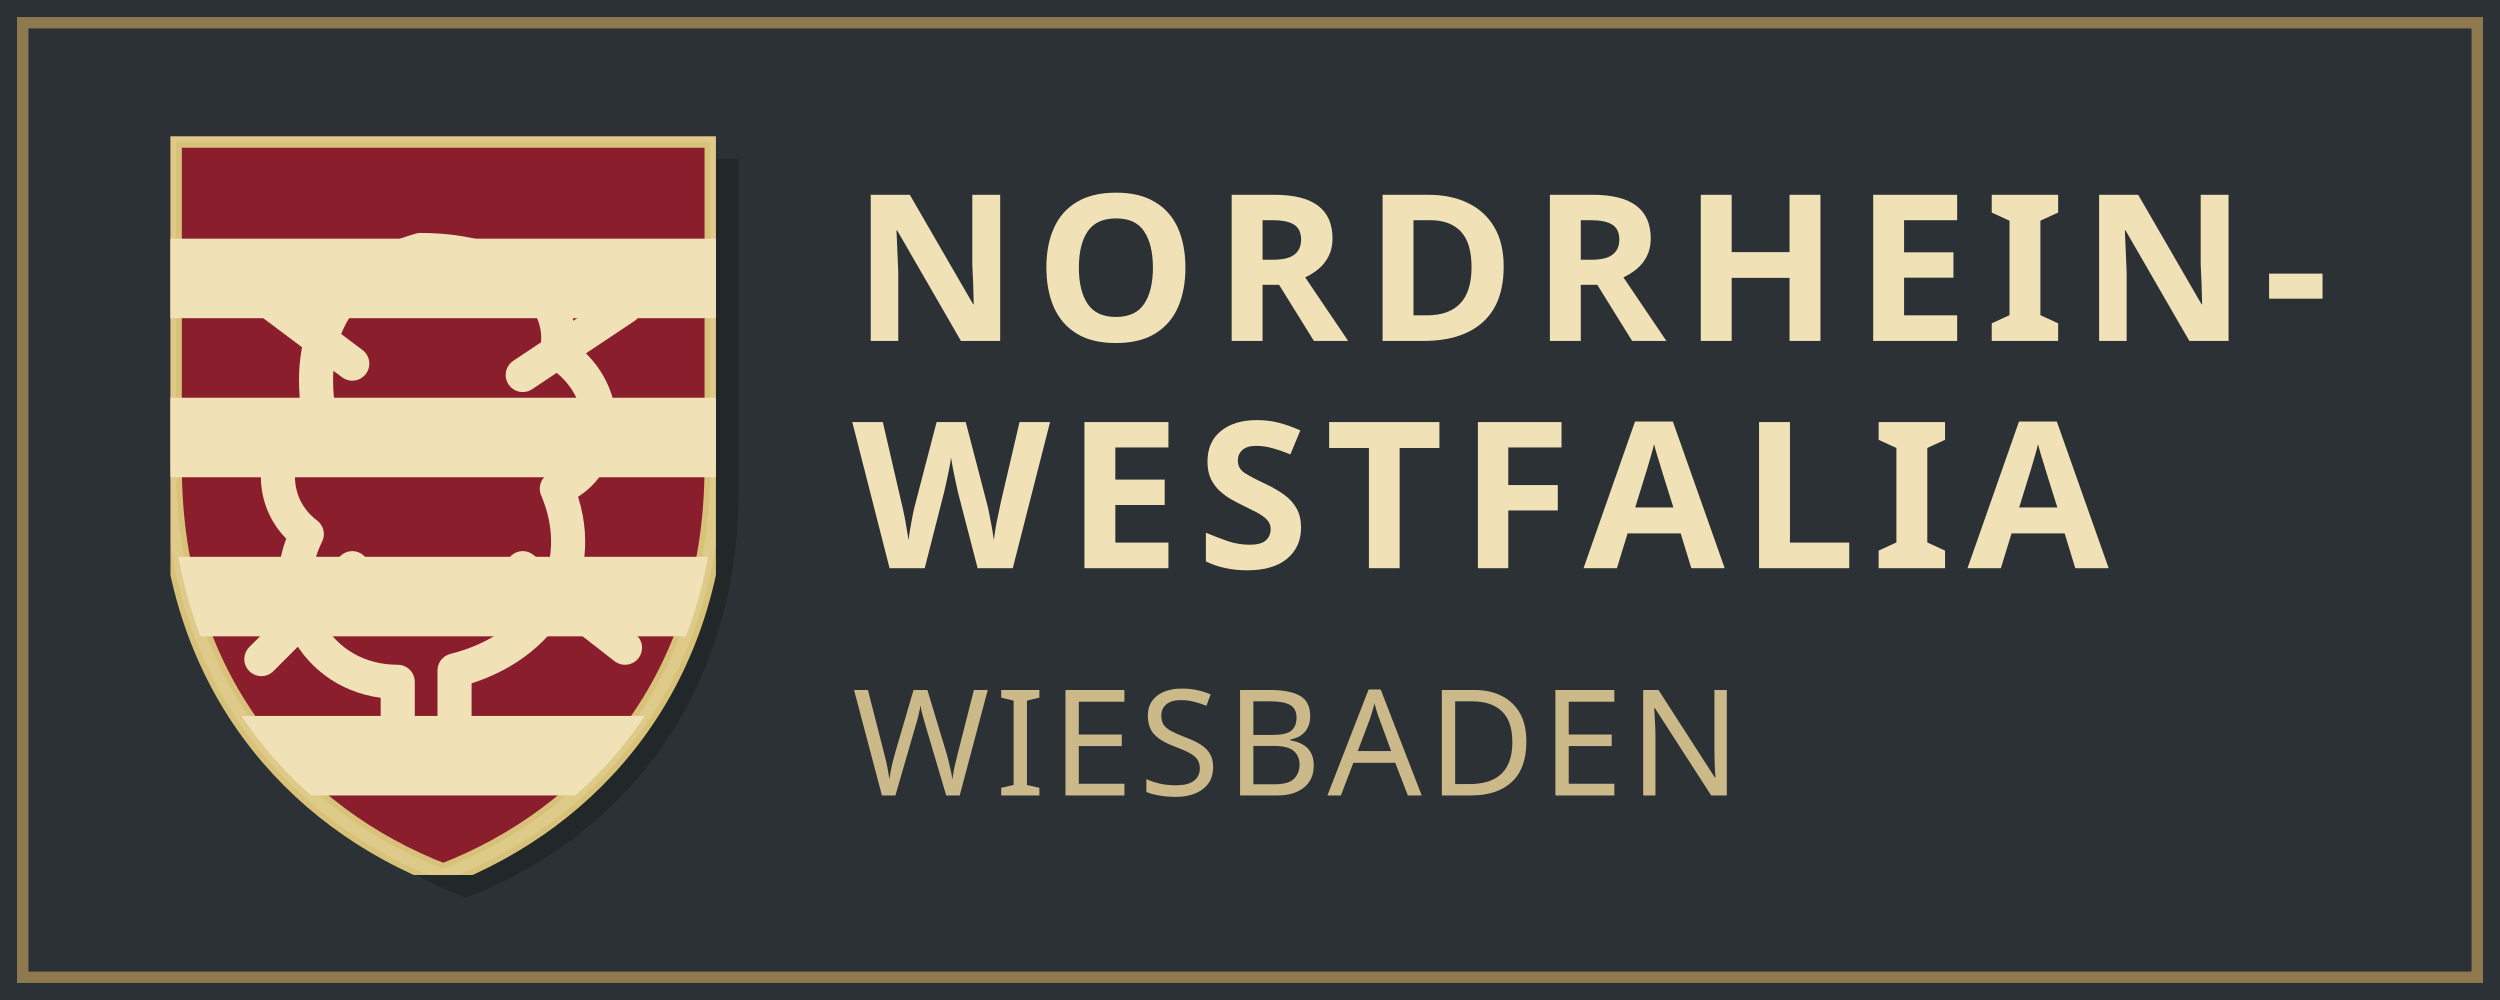
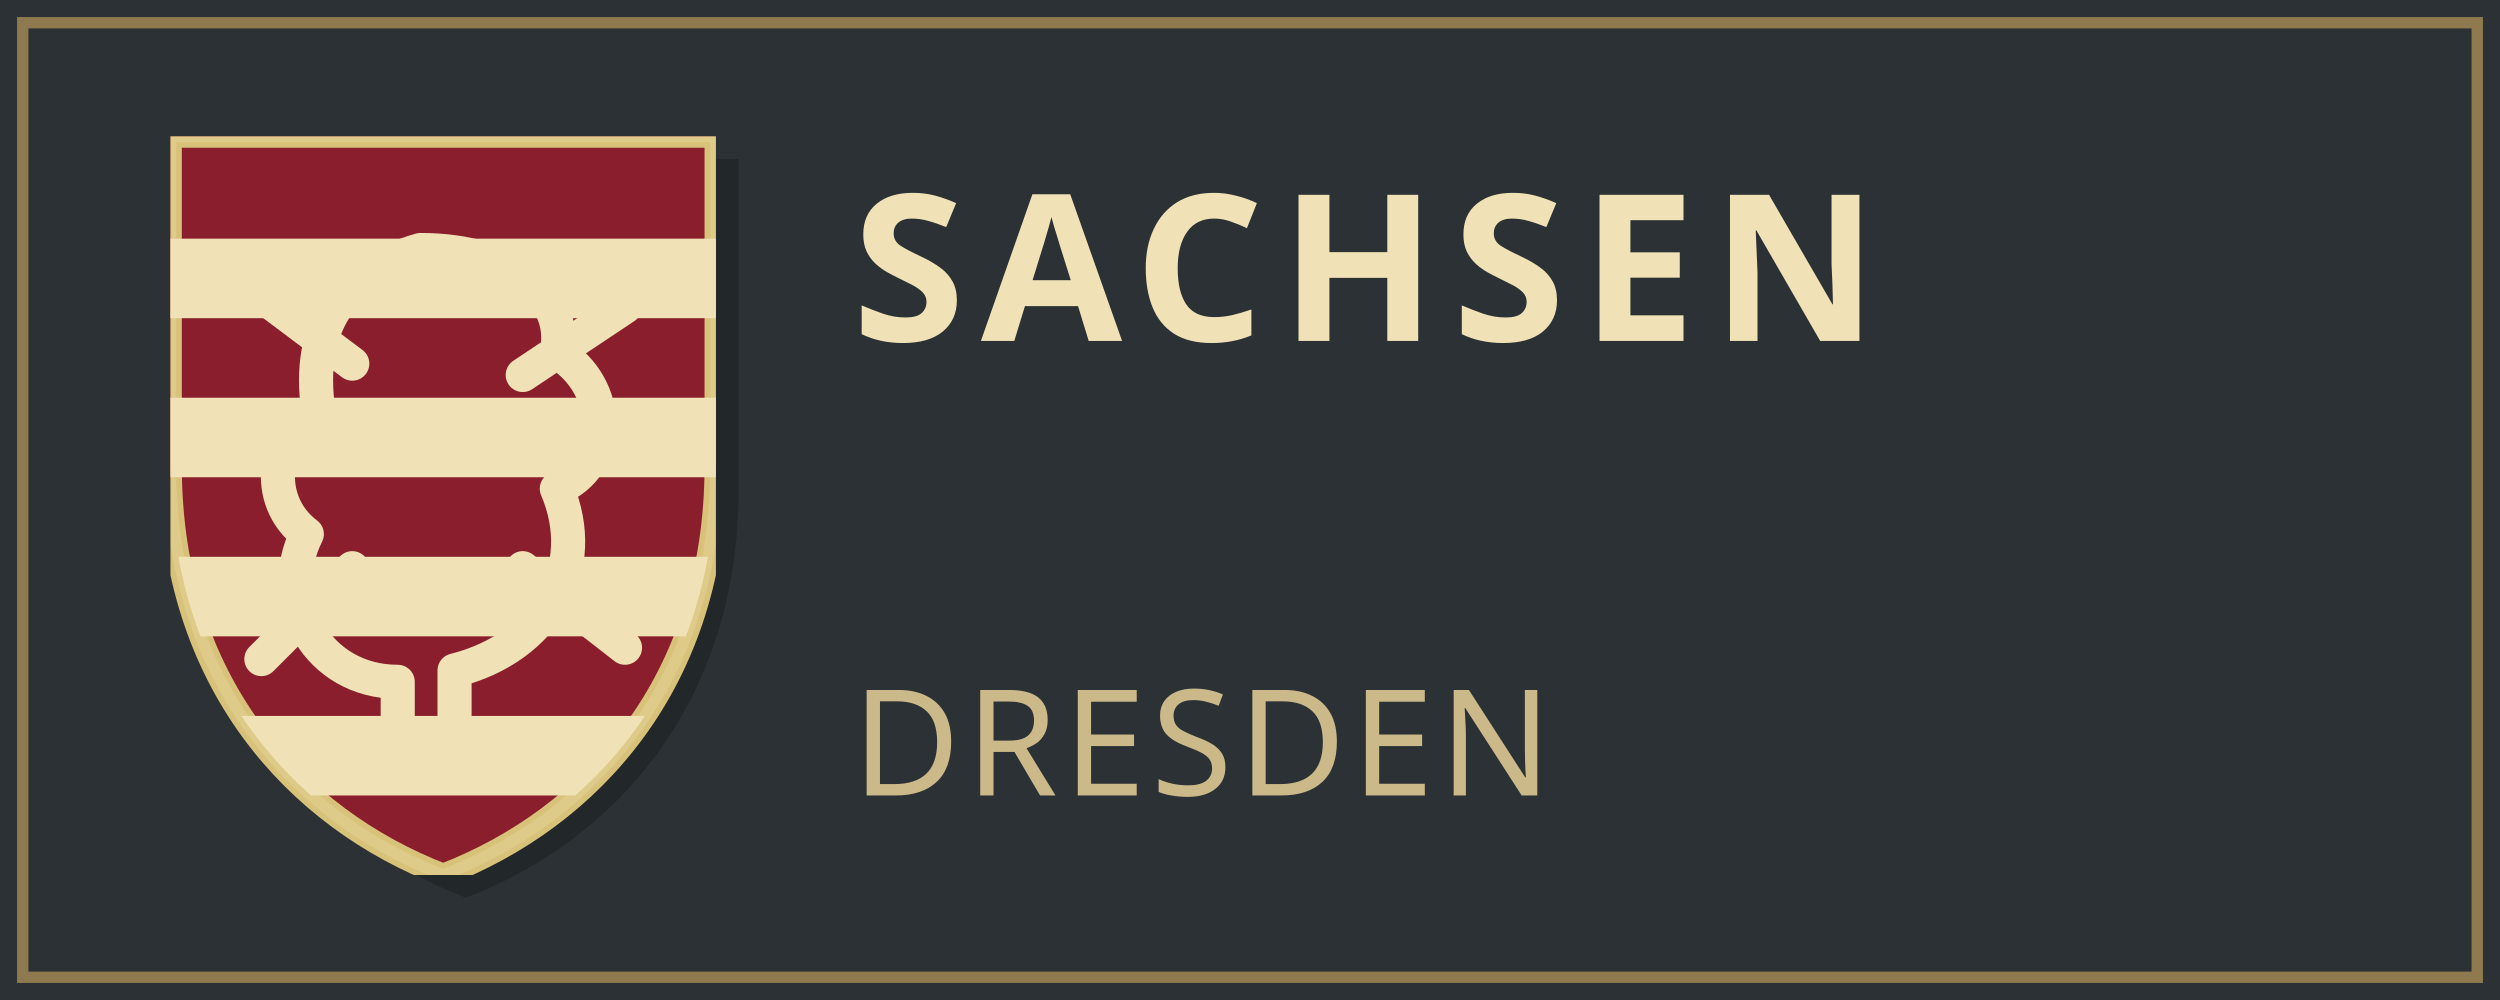
<svg xmlns="http://www.w3.org/2000/svg" width="220" height="88" viewBox="0 0 220 88">
  <defs>
    <symbol id="shield-base" viewBox="0 0 48 65">
      <path d="M0 0 H48 V29                C48 48 37 60 24 65                C11 60 0 48 0 29 Z" />
    </symbol>
    <symbol id="hessen-shield" viewBox="0 0 48 65">
      <use href="#shield-base" fill="#8B1E2D" stroke="#D8C27A" stroke-width="2" />
      <g clip-path="url(#shieldClip)">
        <rect x="0" y="9" width="48" height="7" fill="#F0E2B6" />
        <rect x="0" y="23" width="48" height="7" fill="#F0E2B6" />
        <rect x="0" y="37" width="48" height="7" fill="#F0E2B6" />
        <rect x="0" y="51" width="48" height="7" fill="#F0E2B6" />
        <path d="M22 10                  C15 12 12 17 13 24                  C9 26 8 32 12 35                  C9 41 13 48 20 48                  L20 56                  L25 56                  L25 47                  C33 45 37 38 34 31                  C39 29 39 22 34 19                  C35 14 30 10 22 10 Z" fill="none" stroke="#F0E2B6" stroke-width="3" stroke-linecap="round" stroke-linejoin="round" />
        <path d="M16 20 L8 14                  M31 21 L40 15                  M16 38 L8 46                  M31 38 L40 45" fill="none" stroke="#F0E2B6" stroke-width="3" stroke-linecap="round" />
      </g>
      <use href="#shield-base" fill="none" stroke="#F0E2B6" stroke-width="1" opacity="0.25" />
    </symbol>
    <clipPath id="shieldClip">
      <path d="M0 0 H48 V29                C48 48 37 60 24 65                C11 60 0 48 0 29 Z" />
    </clipPath>
  </defs>
  <rect x="0" y="0" width="220" height="88" fill="#2B3134" />
  <rect x="2" y="2" width="216" height="84" rx="0" fill="#2B3134" stroke="#8F7A4F" stroke-width="1" />
  <use href="#shield-base" x="17" y="14" width="48" height="65" fill="#111315" opacity="0.35" />
  <use href="#hessen-shield" x="15" y="12" width="48" height="65" />
  <text x="75" y="30" font-family="Futura, 'Futura PT', 'Trebuchet MS', sans-serif" font-size="18" font-weight="700" letter-spacing="1.4" fill="#F0E2B6">
-     NORDRHEIN-
+     SACHSEN
  </text>
  <text x="75" y="50" font-family="Futura, 'Futura PT', 'Trebuchet MS', sans-serif" font-size="18" font-weight="700" letter-spacing="1.4" fill="#F0E2B6">
-     WESTFALIA
+     
  </text>
  <text x="75" y="70" font-family="Futura, 'Futura PT', 'Trebuchet MS', sans-serif" font-size="13" font-weight="400" letter-spacing="0.5" fill="#CBB98A">
-     WIESBADEN
+     DRESDEN
  </text>
</svg>
